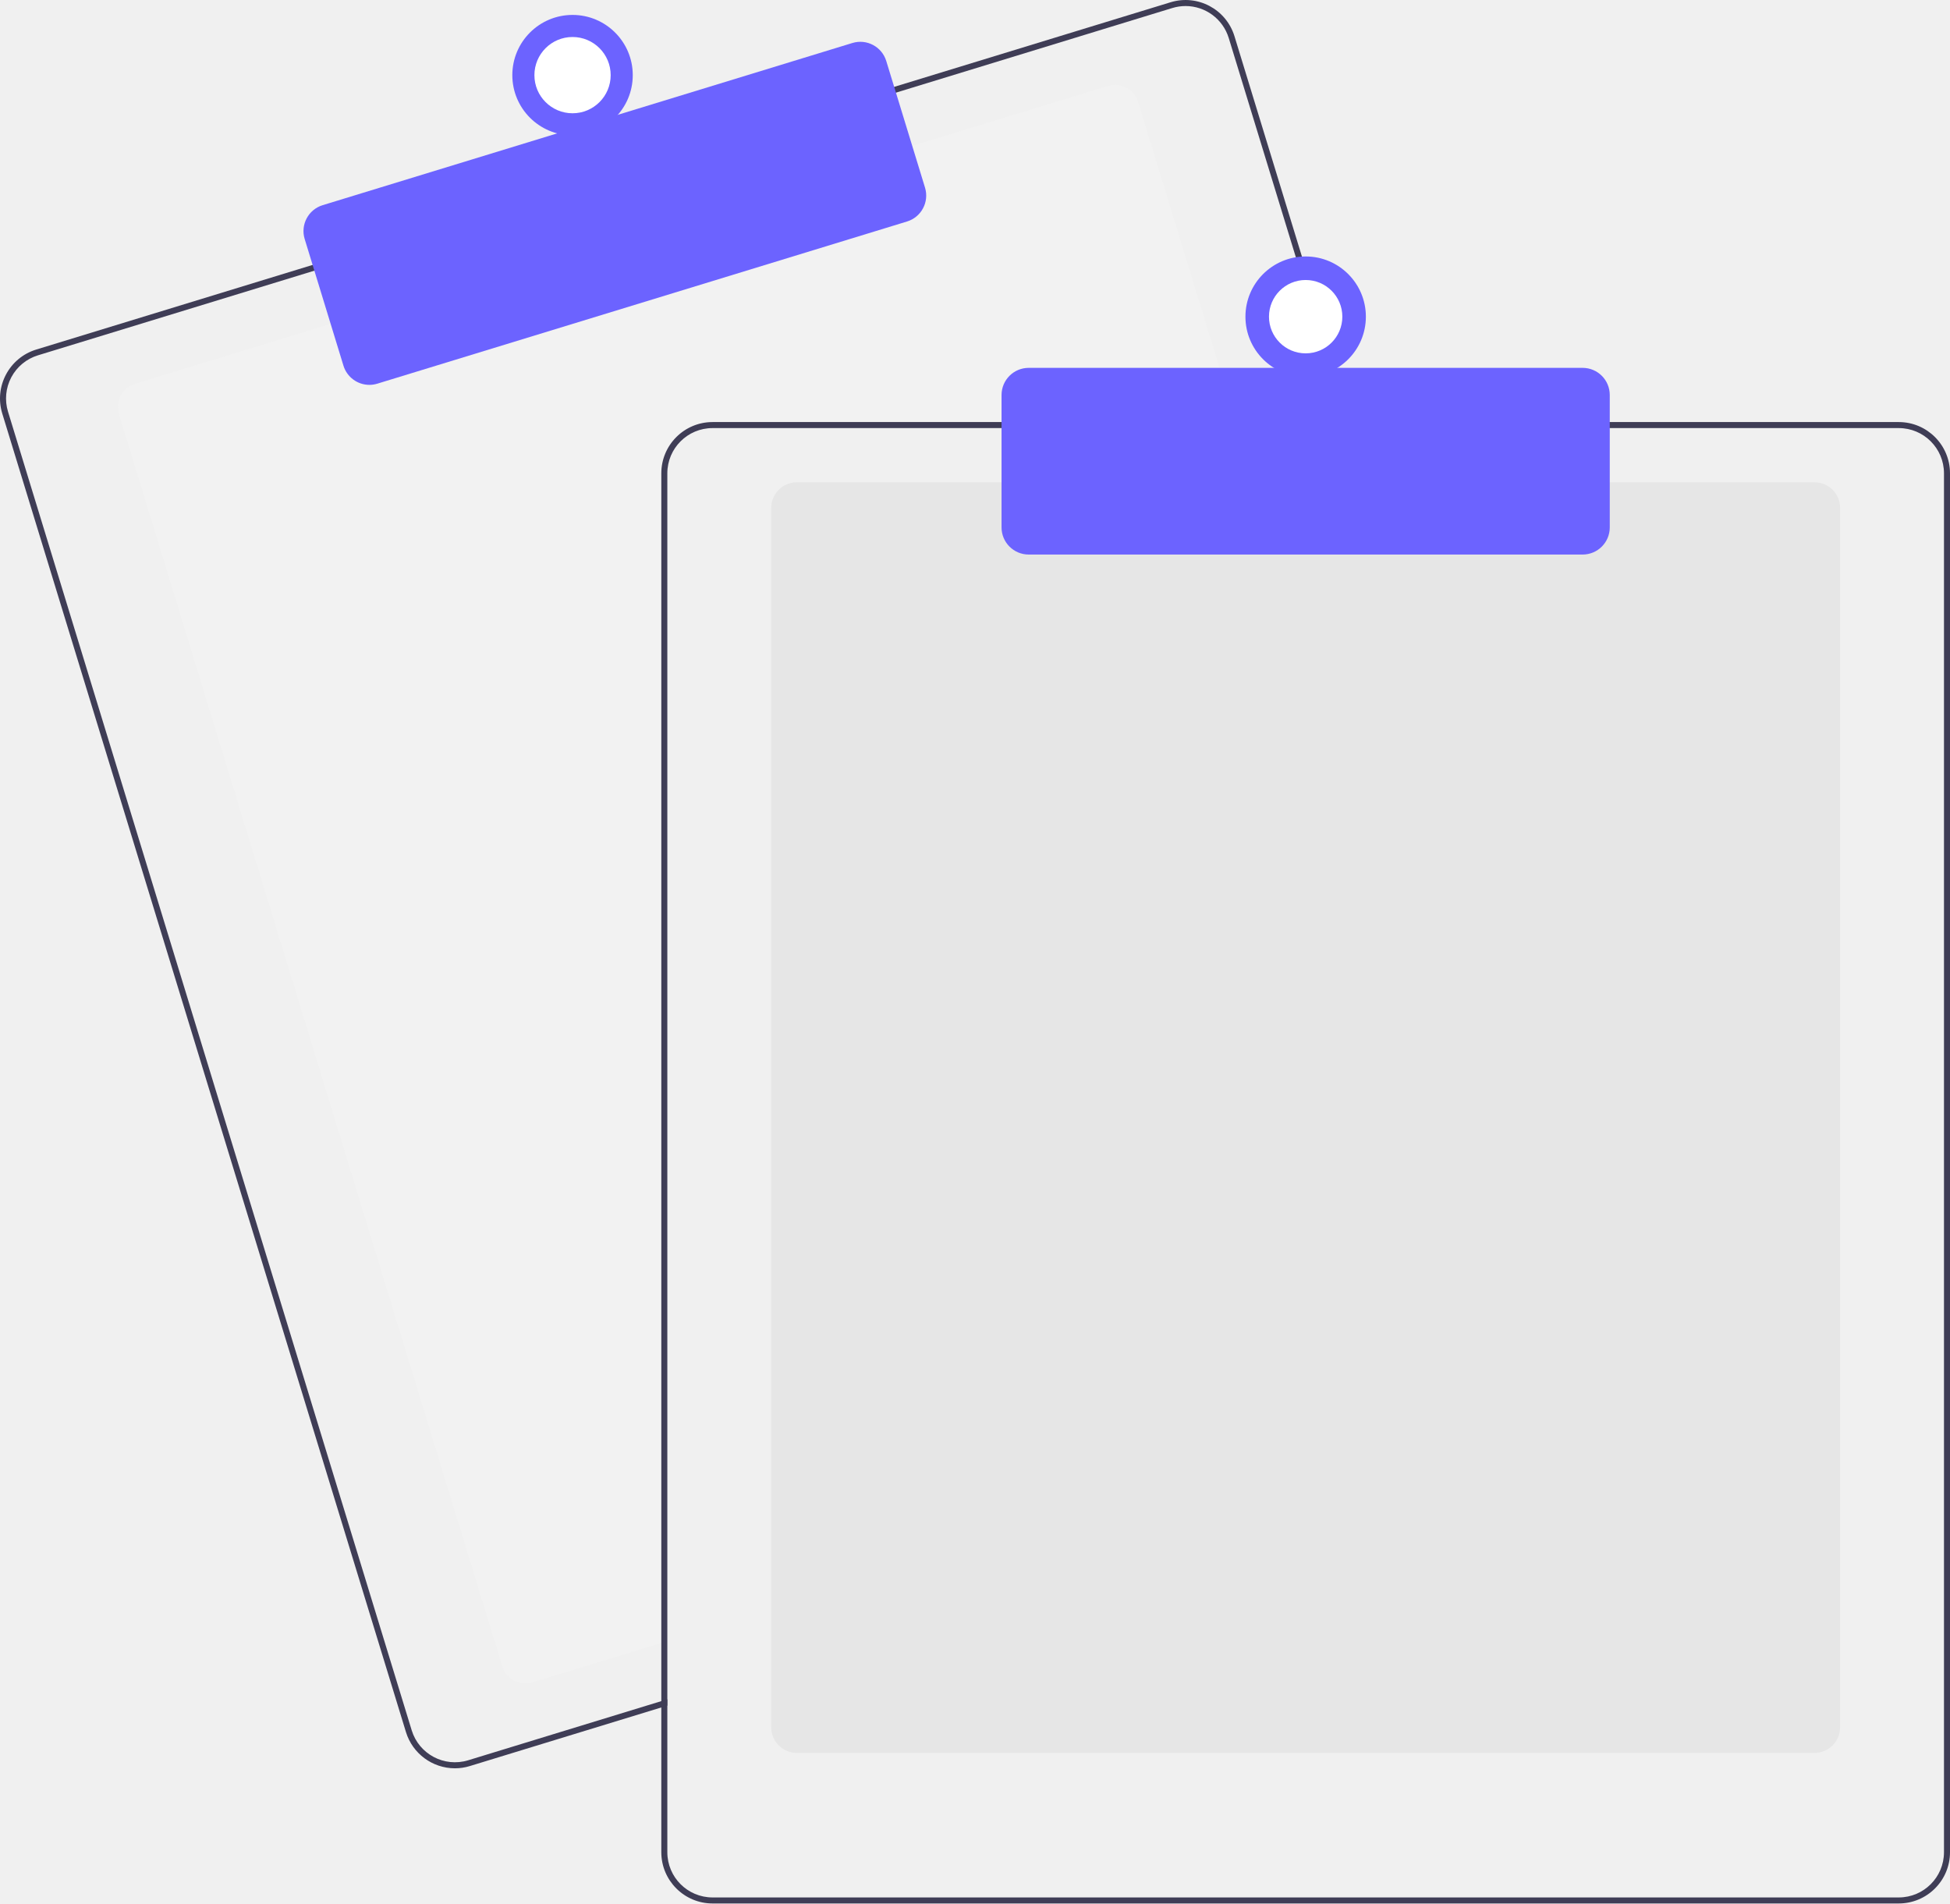
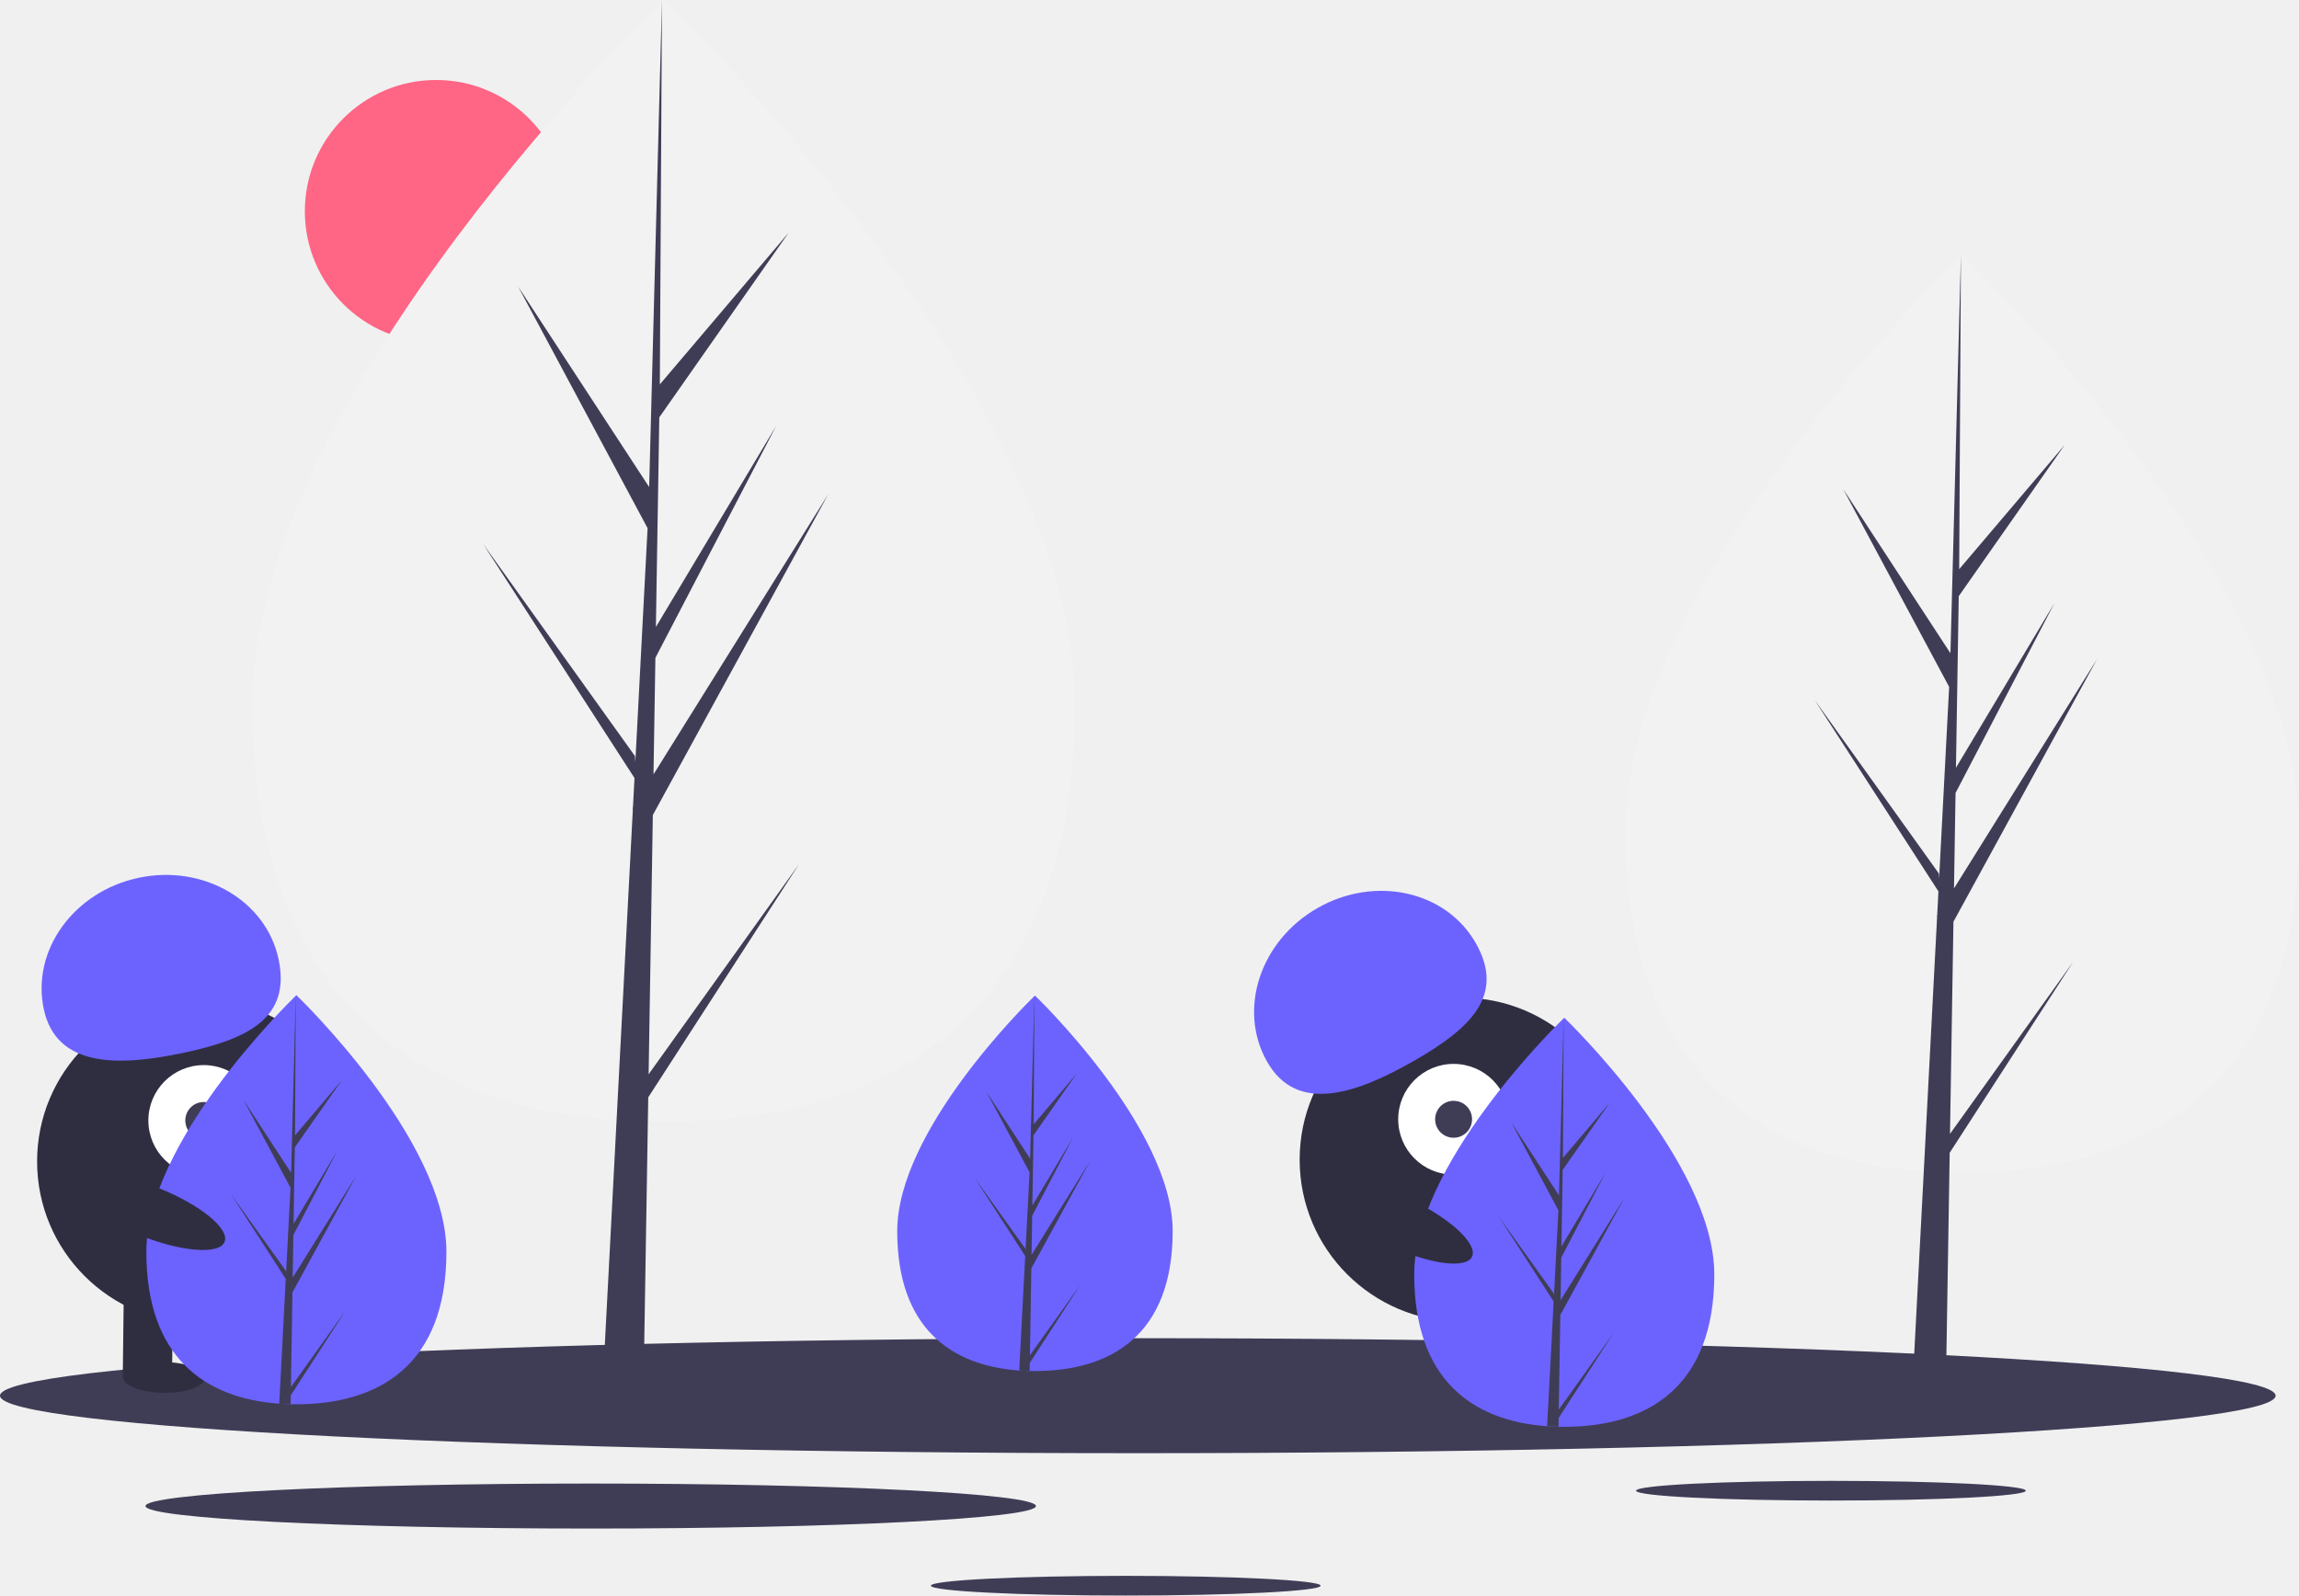
- <svg xmlns="http://www.w3.org/2000/svg" id="b21613c9-2bf0-4d37-bef0-3b193d34fc5d" data-name="Layer 1" width="647.636" height="632.174" viewBox="0 0 647.636 632.174">
-   <path d="M687.328,276.087H512.818a15.018,15.018,0,0,0-15,15v387.85l-2,.61-42.81,13.11a8.007,8.007,0,0,1-9.99-5.31L315.678,271.397a8.003,8.003,0,0,1,5.31-9.99l65.97-20.2,191.25-58.54,65.97-20.2a7.989,7.989,0,0,1,9.99,5.3l32.55,106.32Z" transform="translate(-276.1819 -133.9131)" fill="#f2f2f2" />
-   <path d="M725.408,274.087l-39.23-128.14a16.994,16.994,0,0,0-21.23-11.28l-92.75,28.39L380.958,221.607l-92.75,28.4a17.015,17.015,0,0,0-11.28,21.23l134.08,437.93a17.027,17.027,0,0,0,16.26,12.03,16.789,16.789,0,0,0,4.97-.75l63.58-19.46,2-.62v-2.09l-2,.61-64.17,19.65a15.015,15.015,0,0,1-18.73-9.95l-134.07-437.94a14.979,14.979,0,0,1,9.95-18.73l92.75-28.4,191.24-58.54,92.75-28.4a15.156,15.156,0,0,1,4.41-.66,15.015,15.015,0,0,1,14.32,10.61l39.05,127.56.62,2h2.08Z" transform="translate(-276.1819 -133.9131)" fill="#3f3d56" />
-   <path d="M398.863,261.734a9.016,9.016,0,0,1-8.611-6.367l-12.88-42.072a8.999,8.999,0,0,1,5.971-11.24l175.939-53.864a9.009,9.009,0,0,1,11.241,5.971l12.88,42.072a9.01,9.01,0,0,1-5.971,11.241L401.492,261.339A8.976,8.976,0,0,1,398.863,261.734Z" transform="translate(-276.1819 -133.9131)" fill="#6c63ff" />
-   <circle cx="190.154" cy="24.955" r="20" fill="#6c63ff" />
-   <circle cx="190.154" cy="24.955" r="12.665" fill="#fff" />
-   <path d="M878.818,716.087h-338a8.51,8.51,0,0,1-8.5-8.5v-405a8.51,8.51,0,0,1,8.5-8.5h338a8.51,8.51,0,0,1,8.5,8.5v405A8.51,8.51,0,0,1,878.818,716.087Z" transform="translate(-276.1819 -133.9131)" fill="#e6e6e6" />
-   <path d="M723.318,274.087h-210.5a17.024,17.024,0,0,0-17,17v407.8l2-.61v-407.19a15.018,15.018,0,0,1,15-15H723.938Zm183.5,0h-394a17.024,17.024,0,0,0-17,17v458a17.024,17.024,0,0,0,17,17h394a17.024,17.024,0,0,0,17-17v-458A17.024,17.024,0,0,0,906.818,274.087Zm15,475a15.018,15.018,0,0,1-15,15h-394a15.018,15.018,0,0,1-15-15v-458a15.018,15.018,0,0,1,15-15h394a15.018,15.018,0,0,1,15,15Z" transform="translate(-276.1819 -133.9131)" fill="#3f3d56" />
-   <path d="M801.818,318.087h-184a9.01,9.01,0,0,1-9-9v-44a9.01,9.01,0,0,1,9-9h184a9.01,9.01,0,0,1,9,9v44A9.01,9.01,0,0,1,801.818,318.087Z" transform="translate(-276.1819 -133.9131)" fill="#6c63ff" />
-   <circle cx="433.636" cy="105.174" r="20" fill="#6c63ff" />
-   <circle cx="433.636" cy="105.174" r="12.182" fill="#fff" />
+ <svg xmlns="http://www.w3.org/2000/svg" data-name="Layer 1" width="1120.592" height="777.916" viewBox="0 0 1120.592 777.916">
+   <circle cx="212.592" cy="103" r="64" fill="#ff6584" />
+   <path d="M563.68,404.164c0,151.011-89.774,203.739-200.516,203.739S162.649,555.175,162.649,404.164,363.165,61.042,363.165,61.042,563.68,253.152,563.68,404.164Z" transform="translate(-39.70387 -61.04208)" fill="#f2f2f2" />
+   <polygon points="316.156 523.761 318.21 397.378 403.674 241.024 318.532 377.552 319.455 320.725 378.357 207.605 319.699 305.687 319.699 305.687 321.359 203.481 384.433 113.423 321.621 187.409 322.658 0 316.138 248.096 316.674 237.861 252.547 139.704 315.646 257.508 309.671 371.654 309.493 368.625 235.565 265.329 309.269 379.328 308.522 393.603 308.388 393.818 308.449 394.99 293.29 684.589 313.544 684.589 315.974 535.005 389.496 421.285 316.156 523.761" fill="#3f3d56" />
+   <path d="M1160.296,466.014c0,123.61-73.484,166.77-164.132,166.77s-164.132-43.16-164.132-166.77S996.165,185.152,996.165,185.152,1160.296,342.404,1160.296,466.014Z" transform="translate(-39.70387 -61.04208)" fill="#f2f2f2" />
+   <polygon points="950.482 552.833 952.162 449.383 1022.119 321.4 952.426 433.154 953.182 386.639 1001.396 294.044 953.382 374.329 953.382 374.329 954.741 290.669 1006.369 216.952 954.954 277.514 955.804 124.11 950.467 327.188 950.906 318.811 898.414 238.464 950.064 334.893 945.173 428.327 945.027 425.847 884.514 341.294 944.844 434.608 944.232 446.293 944.123 446.469 944.173 447.428 931.764 684.478 948.343 684.478 950.332 562.037 1010.514 468.952 950.482 552.833" fill="#3f3d56" />
+   <ellipse cx="554.592" cy="680.479" rx="554.592" ry="28.034" fill="#3f3d56" />
+   <ellipse cx="892.445" cy="726.797" rx="94.989" ry="4.802" fill="#3f3d56" />
+   <ellipse cx="548.72" cy="773.114" rx="94.989" ry="4.802" fill="#3f3d56" />
+   <ellipse cx="287.944" cy="734.279" rx="217.014" ry="10.97" fill="#3f3d56" />
+   <circle cx="97.084" cy="566.27" r="79" fill="#2f2e41" />
+   <rect x="99.805" y="689.023" width="24" height="43" transform="translate(-31.32451 -62.31008) rotate(0.67509)" fill="#2f2e41" />
+   <rect x="147.802" y="689.589" width="24" height="43" transform="translate(-31.31452 -62.87555) rotate(0.67509)" fill="#2f2e41" />
+   <ellipse cx="119.546" cy="732.616" rx="7.5" ry="20" transform="translate(-654.1319 782.4795) rotate(-89.32491)" fill="#2f2e41" />
+   <ellipse cx="167.554" cy="732.182" rx="7.5" ry="20" transform="translate(-606.2547 830.0553) rotate(-89.32491)" fill="#2f2e41" />
+   <circle cx="99.319" cy="546.295" r="27" fill="#fff" />
+   <circle cx="99.319" cy="546.295" r="9" fill="#3f3d56" />
+   <path d="M61.026,552.946c-6.042-28.641,14.688-57.265,46.3-63.934s62.138,11.143,68.18,39.784-14.978,38.93-46.591,45.599S67.068,581.587,61.026,552.946Z" transform="translate(-39.70387 -61.04208)" fill="#6c63ff" />
+   <path d="M257.296,671.384c0,55.076-32.74,74.306-73.13,74.306q-1.404,0-2.803-.031c-1.871-.04-3.725-.129-5.556-.254-36.451-2.58-64.771-22.799-64.771-74.021,0-53.008,67.739-119.896,72.827-124.846l.009-.009c.196-.192.294-.285.294-.285S257.296,616.308,257.296,671.384Z" transform="translate(-39.70387 -61.04208)" fill="#6c63ff" />
+   <path d="M181.502,737.265l26.747-37.374-26.814,41.477-.071,4.291c-1.871-.04-3.725-.129-5.556-.254l2.883-55.103-.022-.428.049-.08.272-5.204-26.881-41.58,26.965,37.677.062,1.105,2.179-41.633-23.013-42.966,23.294,35.658,2.268-86.314.009-.294v.285l-.379,68.064,22.911-26.983-23.004,32.847-.606,37.276L204.185,621.958l-21.48,41.259-.339,20.723,31.056-49.791-31.171,57.023Z" transform="translate(-39.70387 -61.04208)" fill="#3f3d56" />
+   <circle cx="712.485" cy="565.415" r="79" fill="#2f2e41" />
+   <rect x="741.777" y="691.824" width="24" height="43" transform="translate(-215.9946 191.864) rotate(-17.08345)" fill="#2f2e41" />
+   <rect x="787.659" y="677.723" width="24" height="43" transform="matrix(0.95588, -0.29376, 0.29376, 0.95588, -209.8279, 204.7204)" fill="#2f2e41" />
+   <ellipse cx="767.887" cy="732.003" rx="20" ry="7.5" transform="translate(-220.8593 196.8331) rotate(-17.08345)" fill="#2f2e41" />
+   <ellipse cx="813.475" cy="716.946" rx="20" ry="7.5" transform="translate(-214.4248 209.561) rotate(-17.08345)" fill="#2f2e41" />
+   <circle cx="708.522" cy="545.71" r="27" fill="#fff" />
+   <circle cx="708.522" cy="545.71" r="9" fill="#3f3d56" />
+   <path d="M657.355,578.743c-14.49-25.433-3.478-59.016,24.594-75.009s62.576-8.341,77.065,17.093-2.391,41.644-30.463,57.637S671.845,604.176,657.355,578.743Z" transform="translate(-39.70387 -61.04208)" fill="#6c63ff" />
+   <path d="M611.296,661.299c0,50.557-30.054,68.21-67.13,68.21q-1.288,0-2.573-.029c-1.718-.037-3.419-.119-5.1-.233-33.461-2.368-59.457-20.929-59.457-67.948,0-48.659,62.181-110.059,66.852-114.603l.008-.008c.18-.176.27-.262.27-.262S611.296,610.742,611.296,661.299Z" transform="translate(-39.70387 -61.04208)" fill="#6c63ff" />
+   <path d="M541.72,721.774l24.553-34.307-24.614,38.074-.065,3.939c-1.718-.037-3.419-.119-5.1-.233l2.646-50.582-.02-.393.045-.074.249-4.777-24.675-38.168,24.753,34.585.057,1.014,2-38.217-21.125-39.44L541.806,625.928l2.082-79.232.008-.27v.262l-.348,62.48,21.031-24.769-21.117,30.152-.556,34.217,19.636-32.839-19.718,37.874-.311,19.023,28.508-45.706-28.614,52.344Z" transform="translate(-39.70387 -61.04208)" fill="#3f3d56" />
+   <path d="M875.296,682.384c0,55.076-32.74,74.306-73.13,74.306q-1.403,0-2.803-.031c-1.871-.04-3.725-.129-5.556-.254-36.451-2.58-64.771-22.799-64.771-74.021,0-53.008,67.739-119.896,72.827-124.846l.009-.009c.196-.192.294-.285.294-.285S875.296,627.308,875.296,682.384Z" transform="translate(-39.70387 -61.04208)" fill="#6c63ff" />
+   <path d="M799.502,748.265l26.747-37.374-26.814,41.477-.071,4.291c-1.871-.04-3.725-.129-5.556-.254l2.883-55.103-.022-.428.049-.08.272-5.204L770.108,654.011l26.965,37.677.062,1.105,2.179-41.633-23.013-42.966,23.294,35.658,2.268-86.314.009-.294v.285l-.379,68.064,22.911-26.983-23.004,32.847-.606,37.276L822.185,632.958l-21.48,41.259-.339,20.723,31.056-49.791-31.171,57.023Z" transform="translate(-39.70387 -61.04208)" fill="#3f3d56" />
+   <ellipse cx="721.517" cy="656.822" rx="12.4" ry="39.5" transform="translate(-220.8352 966.2232) rotate(-64.62574)" fill="#2f2e41" />
+   <ellipse cx="112.517" cy="651.822" rx="12.4" ry="39.5" transform="translate(-574.0794 452.7137) rotate(-68.15829)" fill="#2f2e41" />
</svg>
